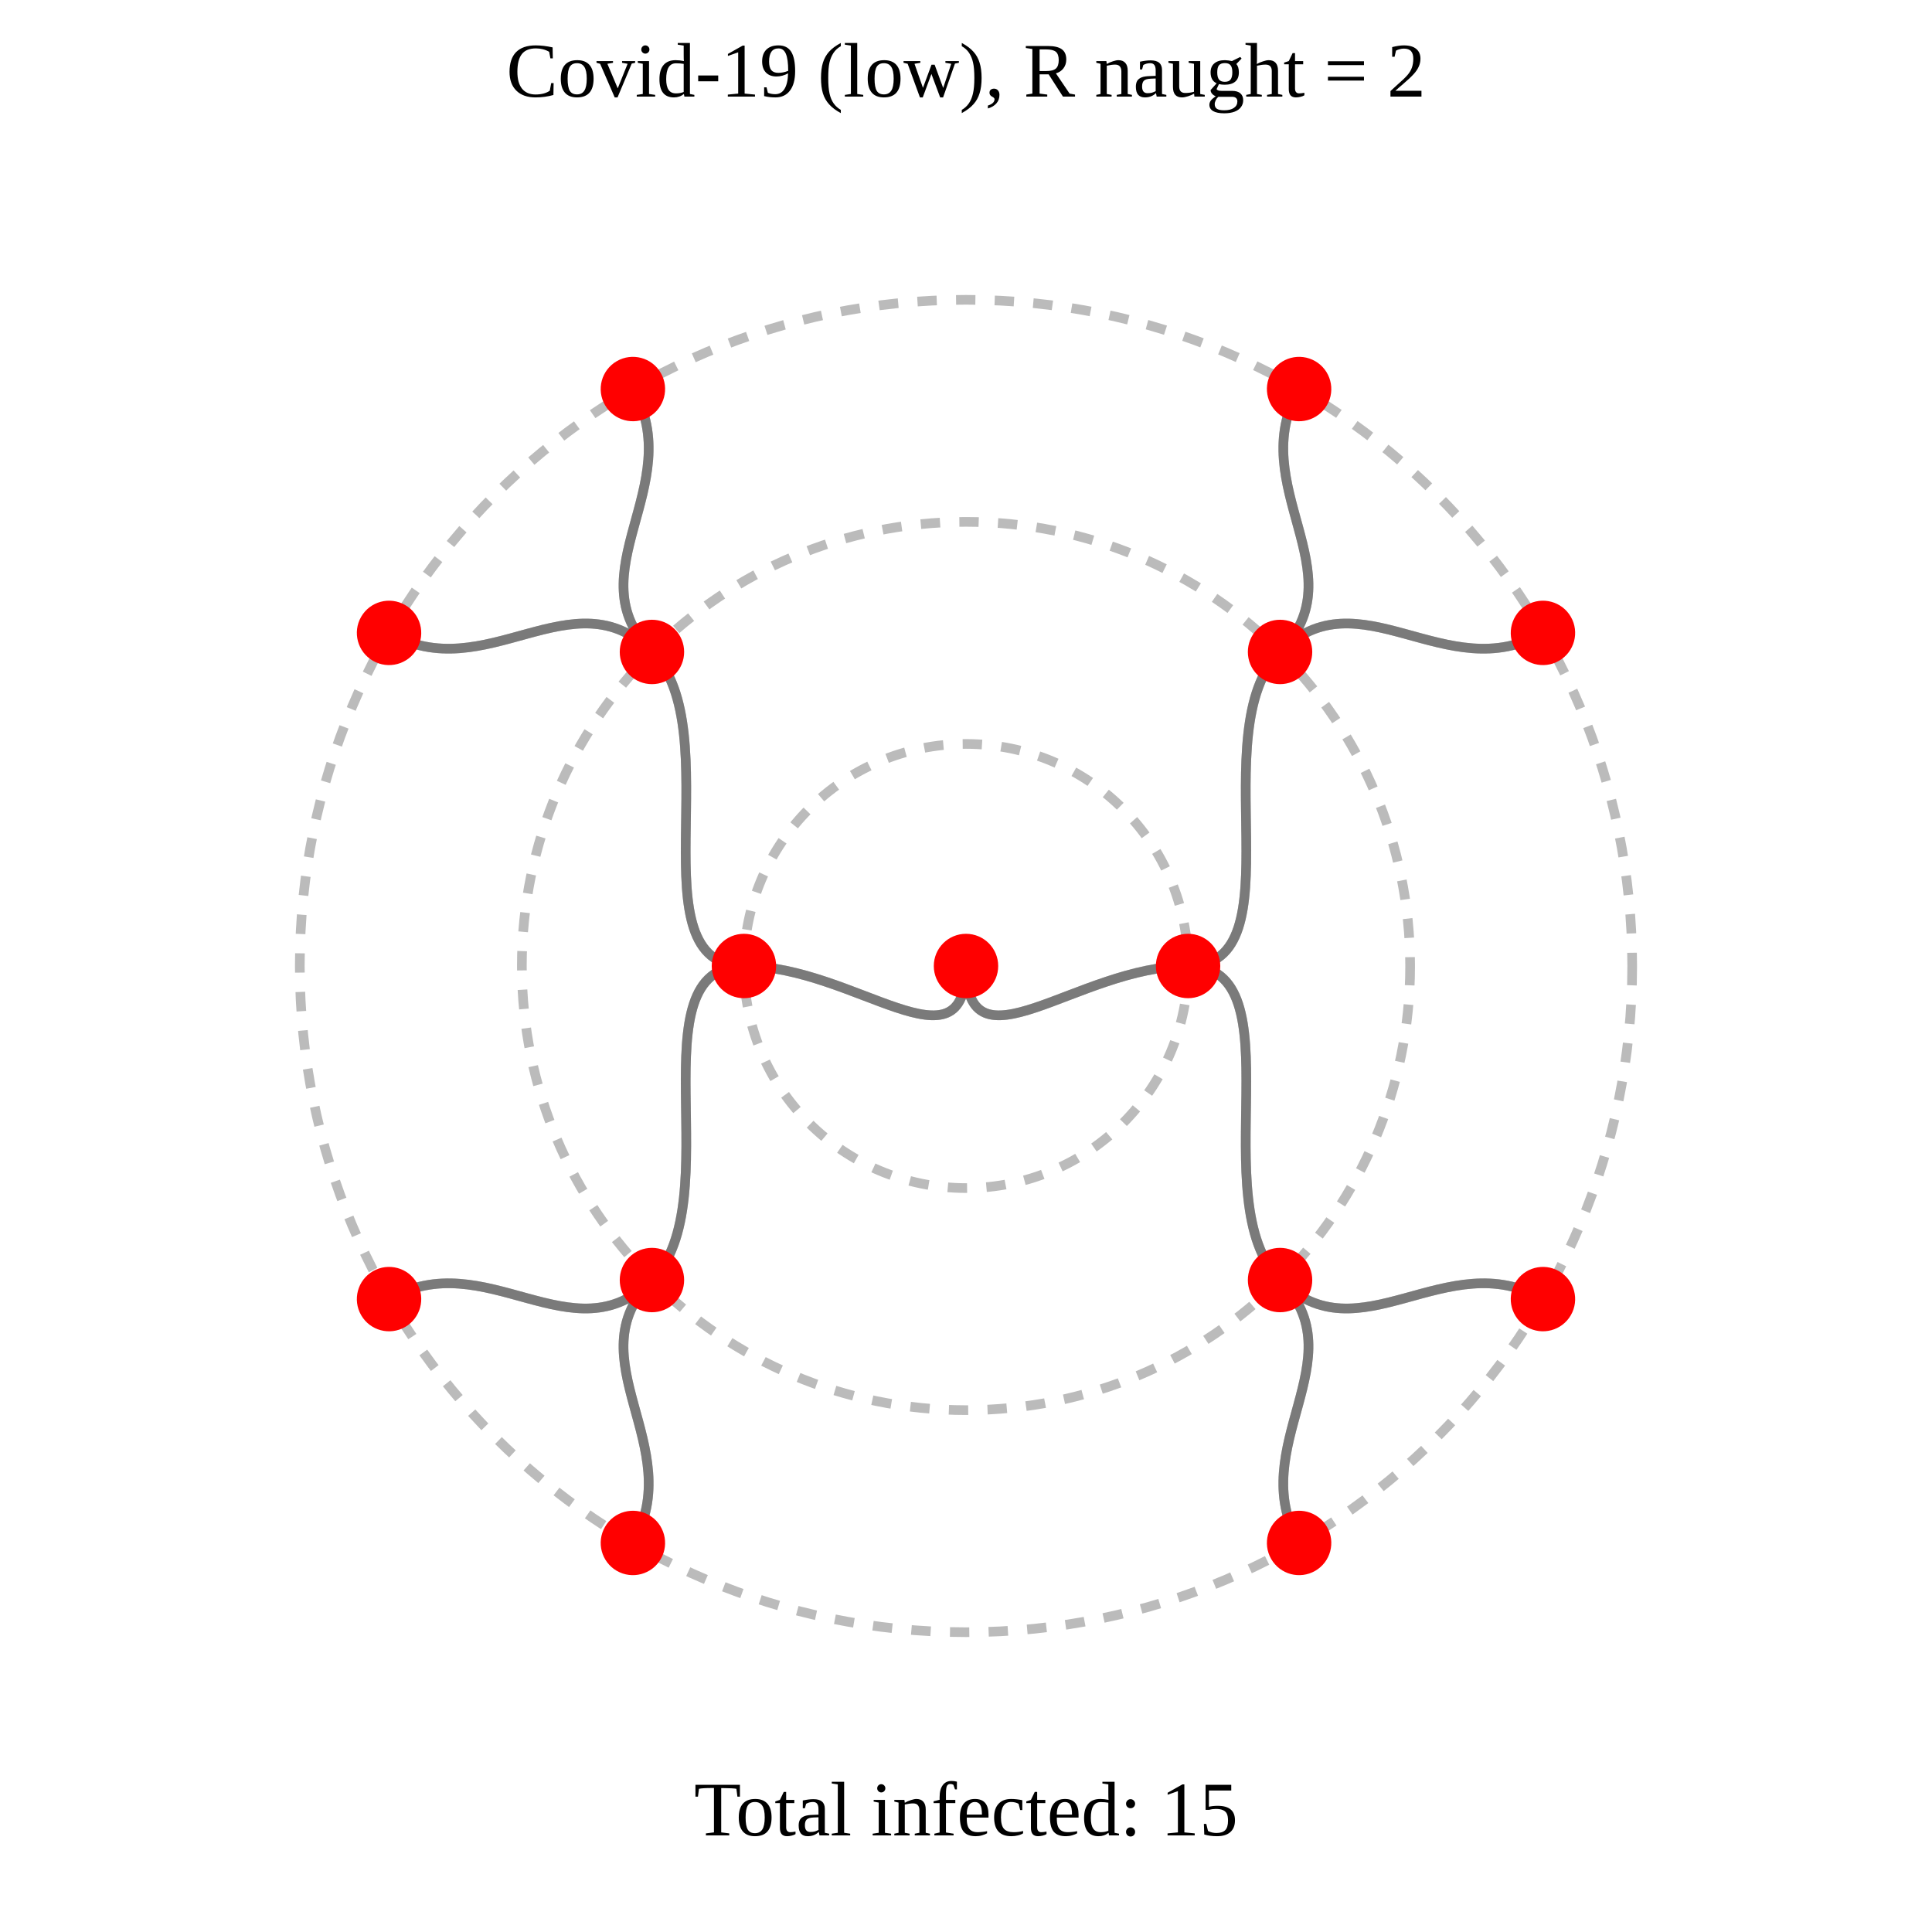
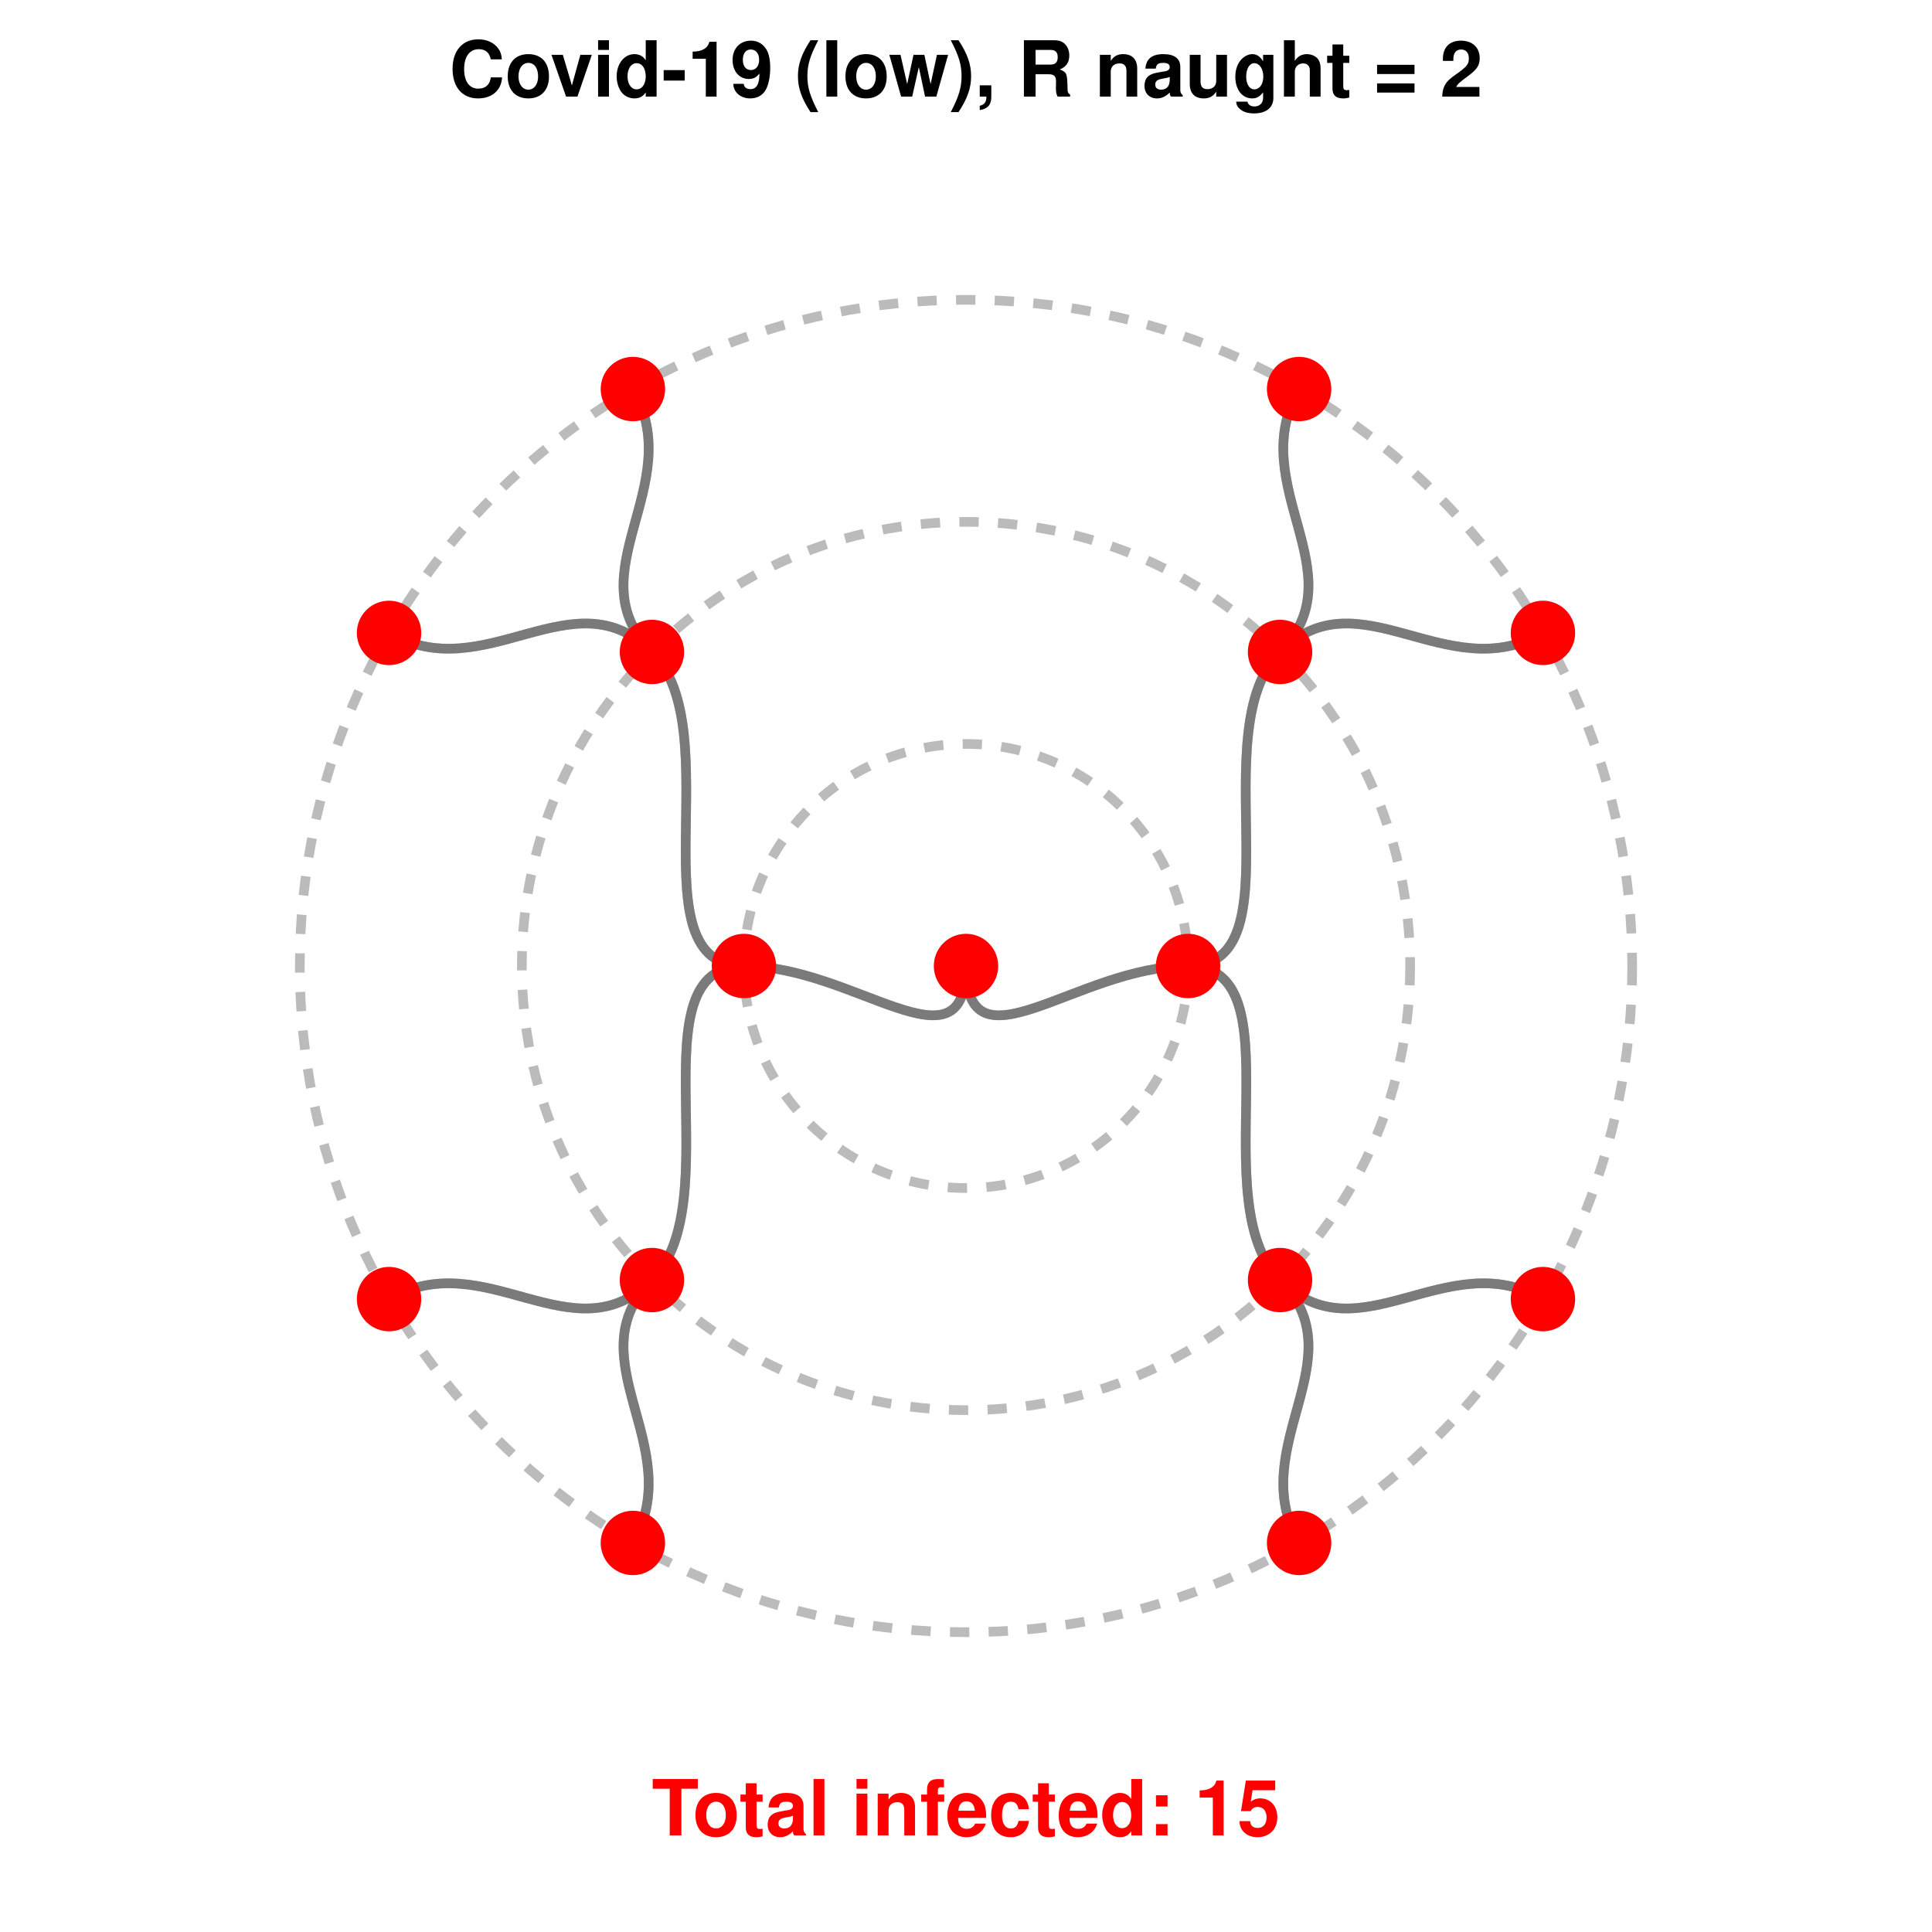
- <svg xmlns="http://www.w3.org/2000/svg" width="300" height="300" preserveAspectRatio="xMinYMin meet" viewBox="0 0 300 300" class="svg-content">
+ <svg xmlns="http://www.w3.org/2000/svg" version="1.1" id="Layer_1" x="0px" y="0px" viewBox="0 0 300 300" style="enable-background:new 0 0 300 300;" xml:space="preserve">
+   <style type="text/css">
+ 	.radial-total {
+ 		font-family: "Guardian Text Sans Web", "Helvetica Neue", Helvetica, Arial, "Lucida Grande", sans-serif;
+ 		font-size: 12px;
+ 		fill: red;
+ 		font-weight: 600;
+ 	}
+ 
+ 	.radial-info {
+ 		font-family: "Guardian Text Sans Web", "Helvetica Neue", Helvetica, Arial, "Lucida Grande", sans-serif;
+ 		font-size: 12px;
+ 		fill: black;
+ 		font-weight: 600;
+ 	}
+ </style>
  <g transform="translate(150,150)" fill="none" stroke="#555" stroke-opacity="0.4" stroke-width="1.5">
    <path d="M0,0C8.712440513921212e-15,17.241,17.241,-3.828355257328126e-15,34.483,-7.656710514656253e-15" />
    <path d="M0,0C8.712440513921212e-15,17.241,-17.241,2.1114599985299196e-15,-34.483,4.222919997059839e-15" />
    <path d="M34.483,-7.656710514656253e-15C51.724,-1.148506577198438e-14,36.574,-36.574,48.766,-48.766" />
    <path d="M34.483,-7.656710514656253e-15C51.724,-1.148506577198438e-14,36.574,36.574,48.766,48.766" />
    <path d="M-34.483,4.222919997059839e-15C-51.724,6.334379995589759e-15,-36.574,36.574,-48.766,48.766" />
    <path d="M-34.483,4.222919997059839e-15C-51.724,6.334379995589759e-15,-36.574,-36.574,-48.766,-48.766" />
    <path d="M48.766,-48.766C60.957,-60.957,43.103,-74.657,51.724,-89.589" />
    <path d="M48.766,-48.766C60.957,-60.957,74.657,-43.103,89.589,-51.724" />
    <path d="M48.766,48.766C60.957,60.957,74.657,43.103,89.589,51.724" />
    <path d="M48.766,48.766C60.957,60.957,43.103,74.657,51.724,89.589" />
    <path d="M-48.766,48.766C-60.957,60.957,-43.103,74.657,-51.724,89.589" />
    <path d="M-48.766,48.766C-60.957,60.957,-74.657,43.103,-89.589,51.724" />
    <path d="M-48.766,-48.766C-60.957,-60.957,-74.657,-43.103,-89.589,-51.724" />
    <path d="M-48.766,-48.766C-60.957,-60.957,-43.103,-74.657,-51.724,-89.589" />
  </g>
  <g transform="translate(150,150)" font-family="sans-serif" font-size="10" stroke-linejoin="round" stroke-width="3">
    <text class="testing" style="display: block;" transform="    rotate(90)     translate(0,0)     rotate(0)    " />
    <text class="testing" style="display: block;" transform="    rotate(-1.4210854715202004e-14)     translate(34.48276,0)     rotate(0)    " />
    <text class="testing" style="display: block;" transform="    rotate(180)     translate(34.48276,0)     rotate(180)    " />
    <text class="testing" style="display: block;" transform="    rotate(-45)     translate(68.96552,0)     rotate(0)    " />
    <text class="testing" style="display: block;" transform="    rotate(45)     translate(68.96552,0)     rotate(0)    " />
    <text class="testing" style="display: block;" transform="    rotate(135)     translate(68.96552,0)     rotate(180)    " />
    <text class="testing" style="display: block;" transform="    rotate(225)     translate(68.96552,0)     rotate(180)    " />
    <text class="testing" style="display: block;" transform="    rotate(-60)     translate(103.4483,0)     rotate(0)    " />
    <text class="testing" style="display: block;" transform="    rotate(-30)     translate(103.4483,0)     rotate(0)    " />
    <text class="testing" style="display: block;" transform="    rotate(30)     translate(103.4483,0)     rotate(0)    " />
    <text class="testing" style="display: block;" transform="    rotate(60)     translate(103.4483,0)     rotate(0)    " />
    <text class="testing" style="display: block;" transform="    rotate(120)     translate(103.4483,0)     rotate(180)    " />
    <text class="testing" style="display: block;" transform="    rotate(150)     translate(103.4483,0)     rotate(180)    " />
    <text class="testing" style="display: block;" transform="    rotate(210)     translate(103.4483,0)     rotate(180)    " />
    <text class="testing" style="display: block;" transform="    rotate(240)     translate(103.4483,0)     rotate(180)    " />
  </g>
  <g>
    <circle cx="150" cy="150" r="103.448" stroke="#555" stroke-opacity="0.4" stroke-width="1.5" fill="none" style="stroke-dasharray: 3, 3;" />
  </g>
  <g>
    <circle cx="150" cy="150" r="68.966" stroke="#555" stroke-opacity="0.4" stroke-width="1.5" fill="none" style="stroke-dasharray: 3, 3;" />
  </g>
  <g>
    <circle cx="150" cy="150" r="34.483" stroke="#555" stroke-opacity="0.4" stroke-width="1.5" fill="none" style="stroke-dasharray: 3, 3;" />
  </g>
  <text class="radial-info" x="150" y="15" style="text-anchor: middle;">Covid-19 (low), R naught = 2</text>
  <text class="radial-total" x="150" y="285" style="text-anchor: middle;">Total infected: 15</text>
  <g transform="translate(150,150)" fill="none" stroke="#555" stroke-opacity="0.4" stroke-width="1.5">
    <path d="M0,0C8.712440513921212e-15,17.241,17.241,-3.828355257328126e-15,34.483,-7.656710514656253e-15" />
    <path d="M0,0C8.712440513921212e-15,17.241,-17.241,2.1114599985299196e-15,-34.483,4.222919997059839e-15" />
    <path d="M34.483,-7.656710514656253e-15C51.724,-1.148506577198438e-14,36.574,-36.574,48.766,-48.766" />
    <path d="M34.483,-7.656710514656253e-15C51.724,-1.148506577198438e-14,36.574,36.574,48.766,48.766" />
    <path d="M-34.483,4.222919997059839e-15C-51.724,6.334379995589759e-15,-36.574,36.574,-48.766,48.766" />
    <path d="M-34.483,4.222919997059839e-15C-51.724,6.334379995589759e-15,-36.574,-36.574,-48.766,-48.766" />
    <path d="M48.766,-48.766C60.957,-60.957,43.103,-74.657,51.724,-89.589" />
    <path d="M48.766,-48.766C60.957,-60.957,74.657,-43.103,89.589,-51.724" />
    <path d="M48.766,48.766C60.957,60.957,74.657,43.103,89.589,51.724" />
    <path d="M48.766,48.766C60.957,60.957,43.103,74.657,51.724,89.589" />
    <path d="M-48.766,48.766C-60.957,60.957,-43.103,74.657,-51.724,89.589" />
    <path d="M-48.766,48.766C-60.957,60.957,-74.657,43.103,-89.589,51.724" />
    <path d="M-48.766,-48.766C-60.957,-60.957,-74.657,-43.103,-89.589,-51.724" />
    <path d="M-48.766,-48.766C-60.957,-60.957,-43.103,-74.657,-51.724,-89.589" />
  </g>
  <g transform="translate(150,150)" fill="none" stroke="#555" stroke-opacity="0.4" stroke-width="1.5">
    <path d="M0,0C8.712440513921212e-15,17.241,17.241,-3.828355257328126e-15,34.483,-7.656710514656253e-15" />
    <path d="M0,0C8.712440513921212e-15,17.241,-17.241,2.1114599985299196e-15,-34.483,4.222919997059839e-15" />
    <path d="M34.483,-7.656710514656253e-15C51.724,-1.148506577198438e-14,36.574,-36.574,48.766,-48.766" />
    <path d="M34.483,-7.656710514656253e-15C51.724,-1.148506577198438e-14,36.574,36.574,48.766,48.766" />
    <path d="M-34.483,4.222919997059839e-15C-51.724,6.334379995589759e-15,-36.574,36.574,-48.766,48.766" />
    <path d="M-34.483,4.222919997059839e-15C-51.724,6.334379995589759e-15,-36.574,-36.574,-48.766,-48.766" />
    <path d="M48.766,-48.766C60.957,-60.957,43.103,-74.657,51.724,-89.589" />
    <path d="M48.766,-48.766C60.957,-60.957,74.657,-43.103,89.589,-51.724" />
    <path d="M48.766,48.766C60.957,60.957,74.657,43.103,89.589,51.724" />
    <path d="M48.766,48.766C60.957,60.957,43.103,74.657,51.724,89.589" />
    <path d="M-48.766,48.766C-60.957,60.957,-43.103,74.657,-51.724,89.589" />
    <path d="M-48.766,48.766C-60.957,60.957,-74.657,43.103,-89.589,51.724" />
    <path d="M-48.766,-48.766C-60.957,-60.957,-74.657,-43.103,-89.589,-51.724" />
    <path d="M-48.766,-48.766C-60.957,-60.957,-43.103,-74.657,-51.724,-89.589" />
  </g>
  <g transform="translate(150,150)">
    <circle class="testing" style="display: block;" transform="rotate(90) translate(0,0)" fill="red" r="5" />
    <circle class="testing" style="display: block;" transform="rotate(-1.4210854715202004e-14) translate(34.48276,0)" fill="red" r="5" />
    <circle class="testing" style="display: block;" transform="rotate(180) translate(34.48276,0)" fill="red" r="5" />
    <circle class="testing" style="display: block;" transform="rotate(-45) translate(68.96552,0)" fill="red" r="5" />
    <circle class="testing" style="display: block;" transform="rotate(45) translate(68.96552,0)" fill="red" r="5" />
    <circle class="testing" style="display: block;" transform="rotate(135) translate(68.96552,0)" fill="red" r="5" />
    <circle class="testing" style="display: block;" transform="rotate(225) translate(68.96552,0)" fill="red" r="5" />
    <circle class="testing" style="display: block;" transform="rotate(-60) translate(103.4483,0)" fill="red" r="5" />
    <circle class="testing" style="display: block;" transform="rotate(-30) translate(103.4483,0)" fill="red" r="5" />
    <circle class="testing" style="display: block;" transform="rotate(30) translate(103.4483,0)" fill="red" r="5" />
    <circle class="testing" style="display: block;" transform="rotate(60) translate(103.4483,0)" fill="red" r="5" />
    <circle class="testing" style="display: block;" transform="rotate(120) translate(103.4483,0)" fill="red" r="5" />
    <circle class="testing" style="display: block;" transform="rotate(150) translate(103.4483,0)" fill="red" r="5" />
    <circle class="testing" style="display: block;" transform="rotate(210) translate(103.4483,0)" fill="red" r="5" />
    <circle class="testing" style="display: block;" transform="rotate(240) translate(103.4483,0)" fill="red" r="5" />
  </g>
</svg>
